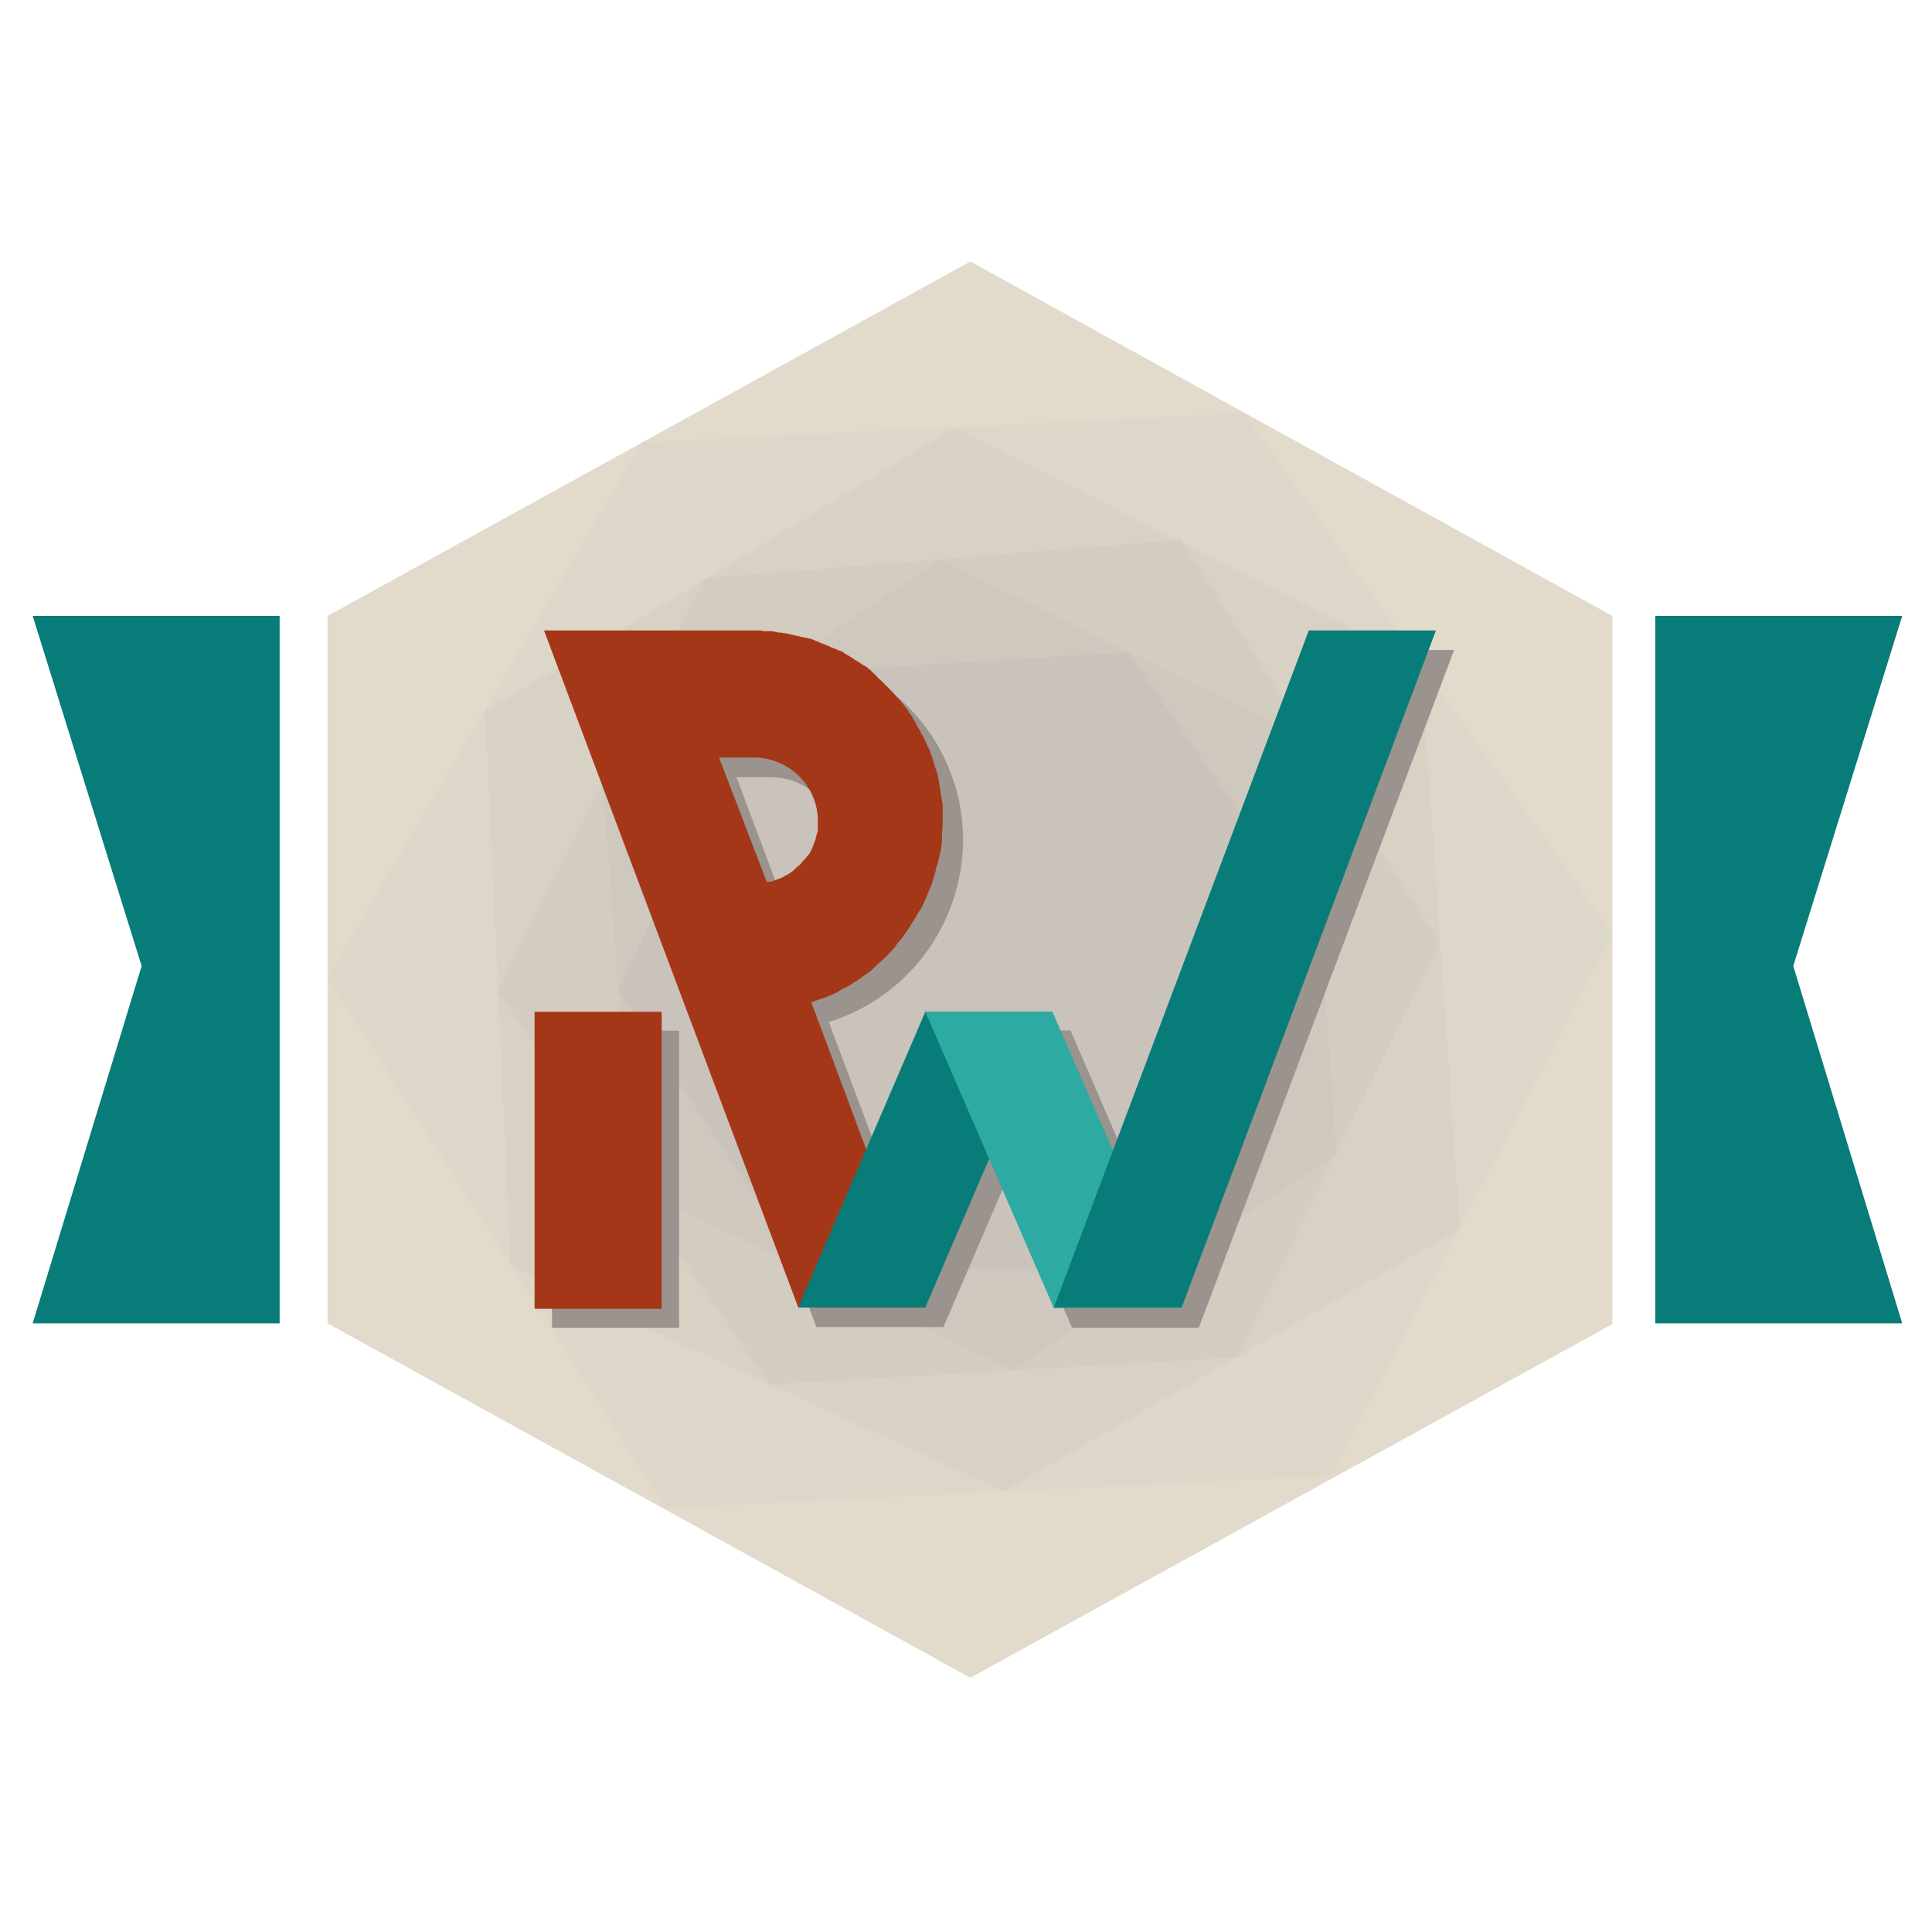
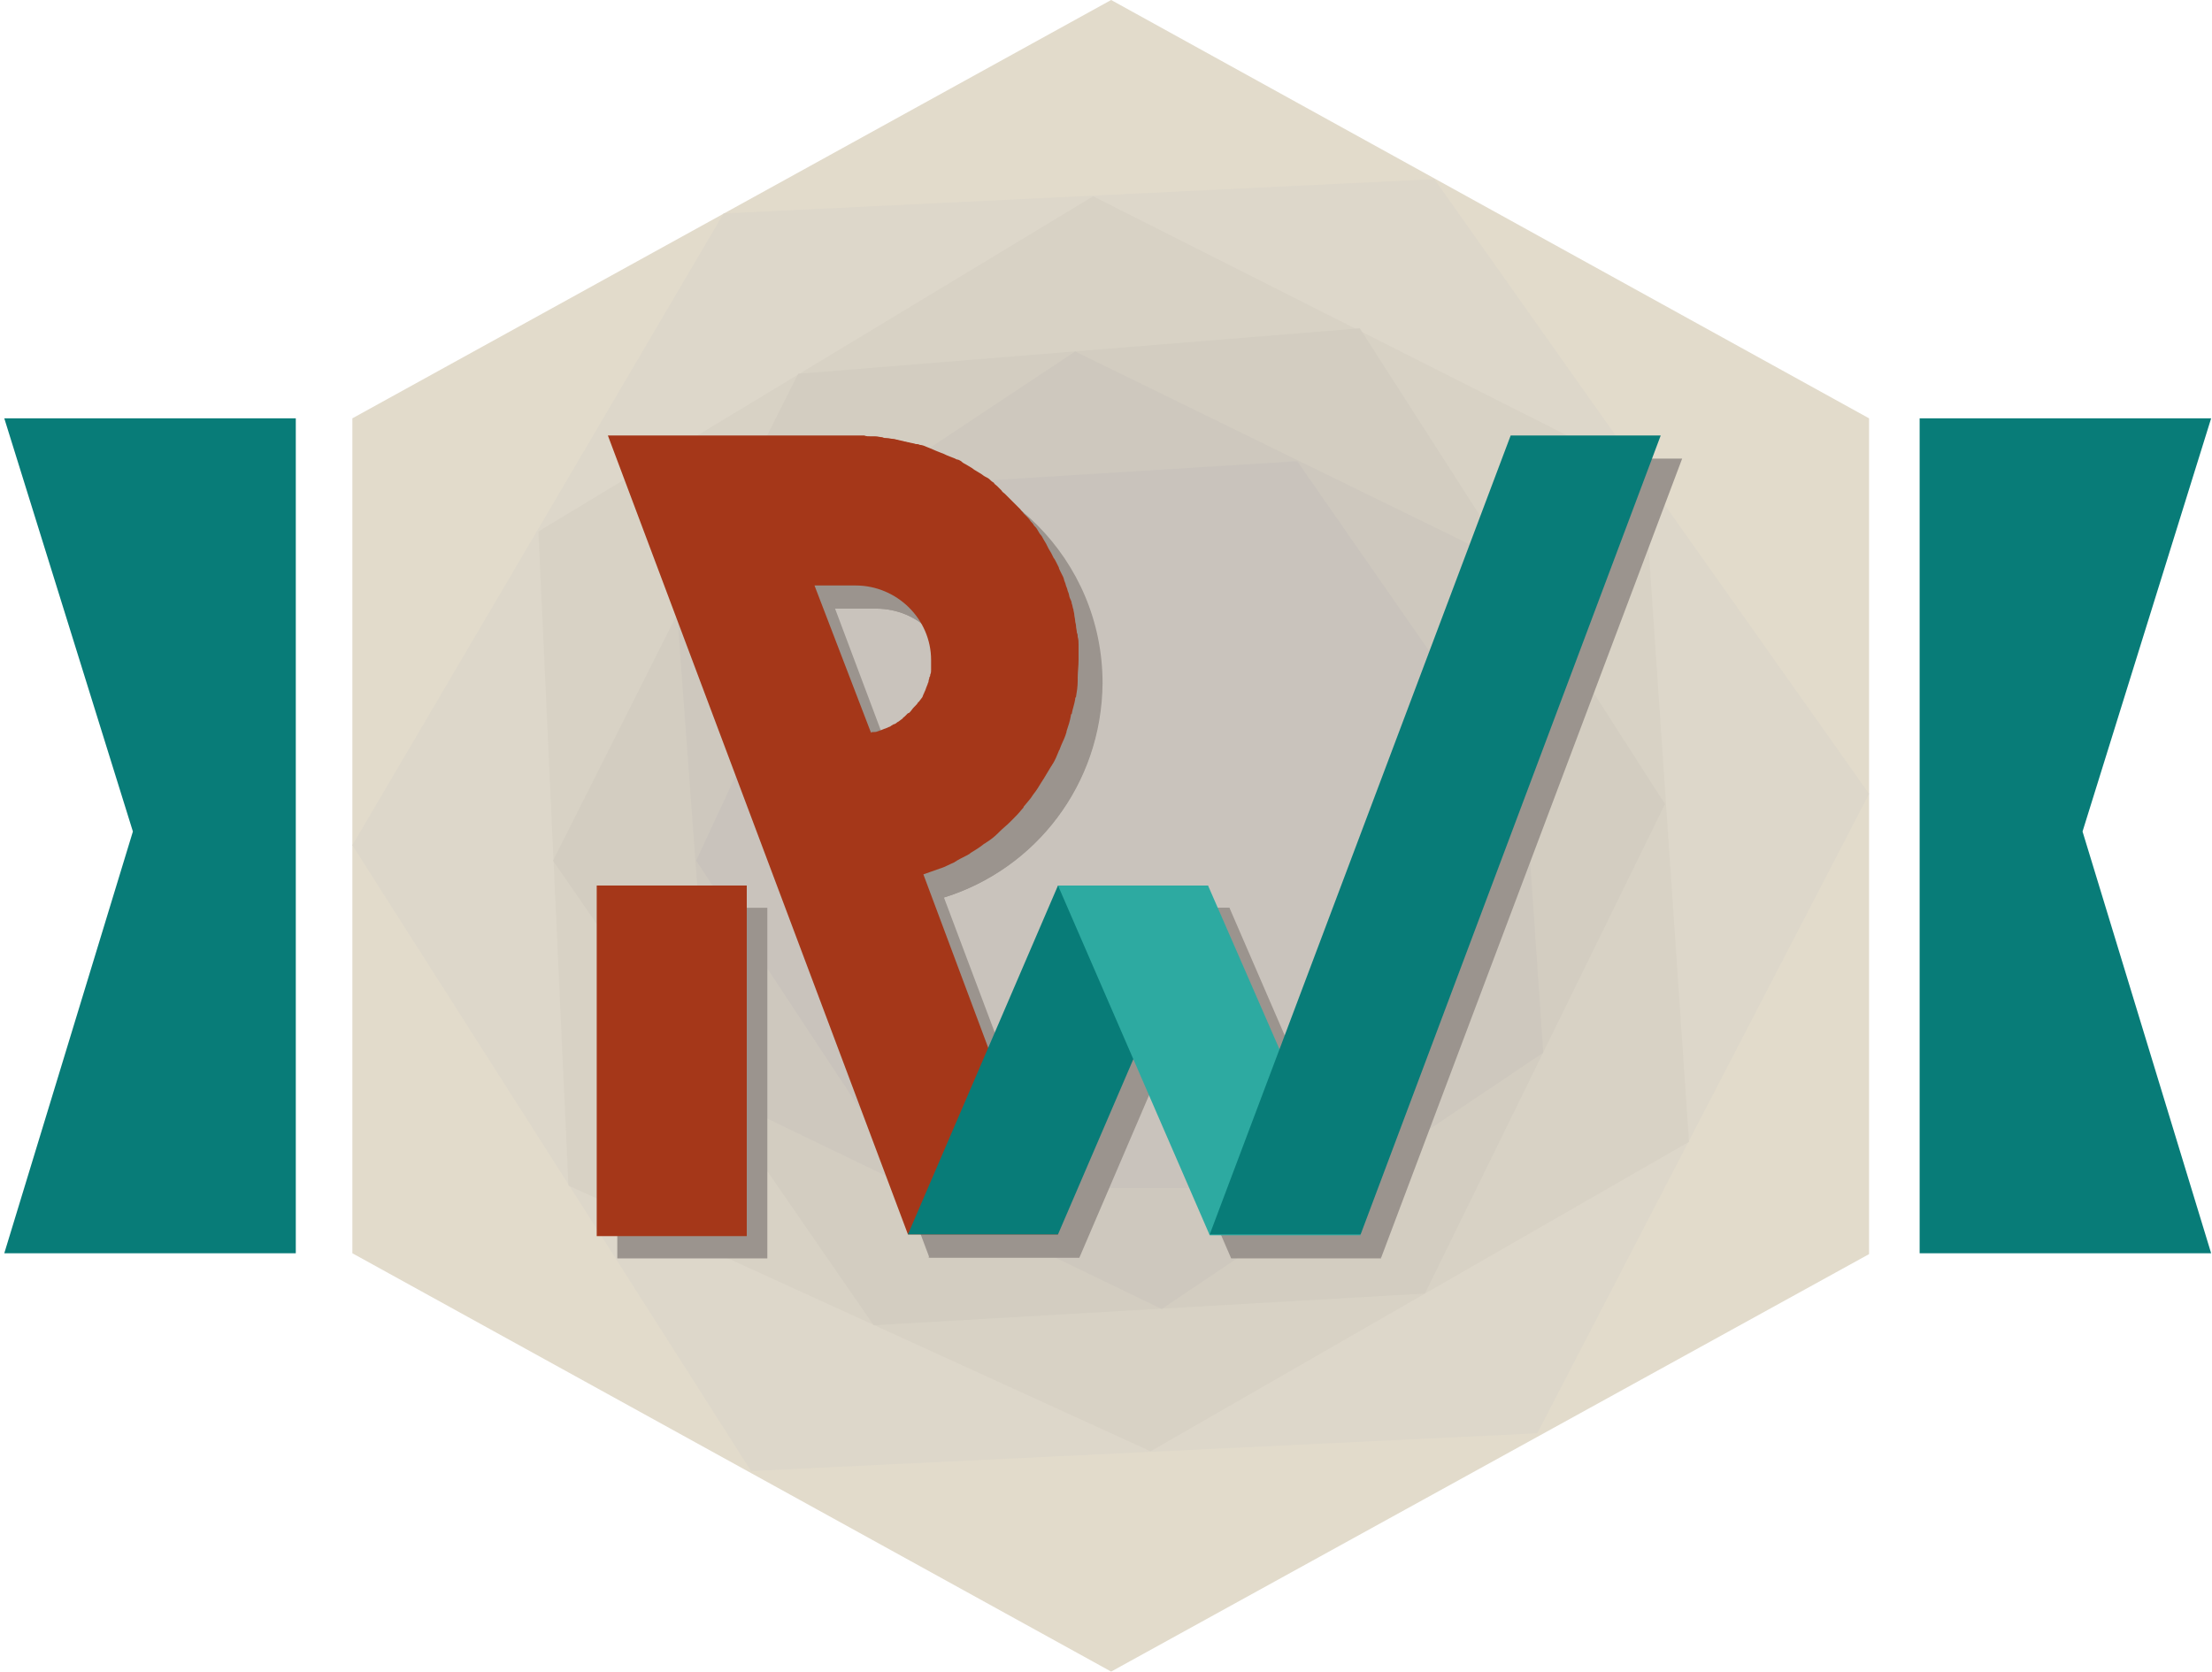
- <svg xmlns="http://www.w3.org/2000/svg" width="266px" height="266px" viewBox="0 0 266 266" version="1.1">
+ <svg xmlns="http://www.w3.org/2000/svg" width="258px" height="195px" viewBox="0 0 258 195" version="1.1">
  <g id="Page-1" stroke="none" stroke-width="1" fill="none" fill-rule="evenodd">
-     <g id="big_logo" transform="translate(4, 36)">
+     <g id="big_logo">
      <polygon id="Shape" fill="#087C78" points="34.5 48.8 0.5 48.8 15.5 97 0.5 146.2 34.5 146.2" />
      <polygon id="Shape" fill="#087C78" points="223.9 48.8 257.9 48.8 242.9 97 257.9 146.2 223.9 146.2 223.9 48.8" />
      <polygon id="Shape" fill="#E2DBCB" fill-rule="nonzero" points="129.6 195 41.1 146.2 41.1 48.8 129.6 0 218 48.8 218 146.3" />
      <polygon id="Shape" fill="#DDD7CA" fill-rule="nonzero" points="87.6 171.6 41.1 98.6 84.4 24.9 167.3 20.9 218 92.6 179.3 167.2" />
      <polygon id="Shape" fill="#D8D2C5" fill-rule="nonzero" points="66.3 138.3 62.8 62 127.5 22.9 191.7 55.3 197 133.2 134.2 169.3" />
      <polygon id="Shape" fill="#D3CDC1" fill-rule="nonzero" points="64.5 100.4 93.1 43.6 158.6 38.3 194.2 93.8 166.2 150.9 101.9 154.6" />
      <polygon id="Shape" fill="#CEC8BE" fill-rule="nonzero" points="79 71.8 125.4 41 176.1 65.8 180 122.8 135.5 152.7 83.1 127.4" />
      <polygon id="Shape" fill="#C9C3BC" fill-rule="nonzero" points="101.4 56.9 151.3 53.8 178 92.2 156.6 138.6 106.4 138.6 81.2 100.4" />
      <g id="Page-1_2_" transform="translate(72, 53)">
        <g id="Logo_2_">
          <g id="RW_2_">
            <path d="M38.1,51.7 L53.9,93.7 L36.4,93.7 L1.4,0.5 L14.5,0.5 L30.6,0.5 C45,0.7 56.6,12.3 56.6,26.7 C56.5,38.5 48.8,48.4 38.1,51.7 Z" id="Combined-Shape_12_-path" fill="#9B948E" />
            <path d="M31.9,35.3 C35.9,34.5 39,31 39,26.7 C39,21.9 35.1,18 30.2,18 L25.4,18 L31.9,35.3 Z" id="Combined-Shape_12_" fill="#C9C3BC" fill-rule="nonzero" />
            <path d="M30.2,0.5 C44.7,0.5 56.5,12.2 56.5,26.7 C56.5,41.2 44.7,52.9 30.2,52.9 L30.2,35.4 C35,35.4 39,31.5 39,26.7 C39,21.9 35.1,18 30.2,18 L30.2,0.5 Z" id="Combined-Shape_12_-path" fill="#9B948E" />
            <polygon id="Rectangle-Copy-2_16_" fill="#9B948E" fill-rule="nonzero" points="71.4 52.9 53.9 52.9 36.3 93.7 53.9 93.7" />
            <polygon id="Rectangle-Copy-4_16_" fill="#9B948E" fill-rule="nonzero" points="53.9 52.9 71.4 52.9 89.1 93.8 71.6 93.8" />
            <polygon id="Rectangle-Copy-3_16_" fill="#9B948E" fill-rule="nonzero" points="124.2 0.5 106.6 0.5 71.6 93.7 89.1 93.7" />
            <rect id="Rectangle_16_" fill="#9B948E" fill-rule="nonzero" x="0" y="52.9" width="17.5" height="40.9" />
          </g>
        </g>
      </g>
      <g id="Page-1" transform="translate(69, 50)" fill-rule="nonzero">
        <g id="Logo">
          <g id="RW">
            <path d="M38.7,52 C39.3,51.8 39.8,51.6 40.4,51.4 C40.5,51.4 40.6,51.3 40.7,51.3 C41.3,51.1 41.8,50.8 42.3,50.6 C42.4,50.5 42.5,50.5 42.6,50.4 C43.1,50.1 43.6,49.9 44.1,49.6 C44.1,49.6 44.2,49.5 44.2,49.5 C44.7,49.2 45.2,48.9 45.7,48.5 C45.8,48.4 45.9,48.4 46,48.3 C46.5,48 47,47.6 47.4,47.2 C47.5,47.1 47.5,47.1 47.6,47 C48,46.6 48.4,46.3 48.8,45.9 C48.9,45.8 48.9,45.8 49,45.7 C49.4,45.3 49.8,44.9 50.2,44.4 C50.3,44.3 50.4,44.2 50.4,44.1 C50.8,43.6 51.2,43.2 51.5,42.7 C51.5,42.7 51.5,42.7 51.5,42.7 C51.9,42.2 52.2,41.7 52.5,41.2 C52.6,41.1 52.6,41 52.7,40.9 C53,40.4 53.3,39.9 53.6,39.4 C53.7,39.3 53.7,39.2 53.8,39.1 C54.1,38.6 54.3,38.1 54.5,37.6 C54.5,37.5 54.6,37.5 54.6,37.4 C54.8,36.8 55.1,36.3 55.3,35.7 C55.3,35.6 55.4,35.5 55.4,35.3 C55.6,34.7 55.8,34.1 55.9,33.5 C55.9,33.4 55.9,33.3 56,33.3 C56.1,32.7 56.3,32.2 56.4,31.6 C56.4,31.5 56.4,31.4 56.5,31.3 C56.6,30.7 56.7,30.1 56.7,29.4 C56.7,29.3 56.7,29.1 56.7,29 C56.7,28.4 56.8,27.7 56.8,27 C56.8,26.5 56.8,26.1 56.8,25.7 C56.8,25.5 56.8,25.4 56.8,25.2 C56.8,24.9 56.8,24.6 56.7,24.3 C56.7,24.1 56.7,24 56.6,23.8 C56.6,23.5 56.5,23.3 56.5,23 C56.5,22.8 56.4,22.6 56.4,22.4 C56.4,22.2 56.3,21.9 56.3,21.7 C56.3,21.5 56.2,21.3 56.2,21.1 C56.1,20.9 56.1,20.6 56,20.4 C56,20.2 55.9,20 55.8,19.8 C55.7,19.6 55.7,19.3 55.6,19.1 C55.5,18.9 55.5,18.7 55.4,18.5 C55.3,18.3 55.3,18.1 55.2,17.9 C55.1,17.7 55.1,17.5 55,17.3 C54.9,17.1 54.8,16.9 54.7,16.7 C54.6,16.5 54.5,16.3 54.5,16.2 C54.4,16 54.3,15.8 54.2,15.6 C54.1,15.4 54,15.2 53.9,15.1 C53.8,14.9 53.7,14.7 53.6,14.5 C53.5,14.3 53.4,14.2 53.3,14 C53.2,13.8 53.1,13.6 53,13.4 C52.9,13.2 52.8,13.1 52.7,12.9 C52.6,12.7 52.5,12.5 52.3,12.3 C52.2,12.1 52.1,12 52,11.8 C51.9,11.6 51.7,11.4 51.6,11.3 C51.5,11.1 51.4,11 51.2,10.8 C51.1,10.6 50.9,10.4 50.8,10.3 C50.7,10.2 50.5,10 50.4,9.9 C50.3,9.7 50.1,9.6 50,9.4 C49.9,9.3 49.7,9.1 49.6,9 C49.4,8.8 49.3,8.7 49.1,8.5 C49,8.4 48.8,8.2 48.7,8.1 C48.5,7.9 48.4,7.8 48.2,7.6 C48.1,7.5 47.9,7.4 47.8,7.2 C47.6,7 47.5,6.9 47.3,6.7 C47.2,6.6 47,6.5 46.9,6.3 C46.7,6.2 46.5,6 46.4,5.9 C46.3,5.8 46.1,5.7 45.9,5.6 C45.7,5.5 45.5,5.3 45.3,5.2 C45.1,5.1 45,5 44.8,4.9 C44.6,4.8 44.4,4.6 44.2,4.5 C44,4.4 43.9,4.3 43.7,4.2 C43.5,4.1 43.3,4 43.1,3.8 C42.9,3.7 42.8,3.6 42.6,3.6 C42.4,3.5 42.2,3.4 41.9,3.3 C41.7,3.2 41.6,3.2 41.4,3.1 C41.2,3 41,2.9 40.7,2.8 C40.5,2.7 40.4,2.7 40.2,2.6 C40,2.5 39.7,2.4 39.5,2.3 C39.3,2.2 39.2,2.2 39,2.1 C38.8,2 38.5,1.9 38.3,1.9 C38.1,1.8 38,1.8 37.8,1.8 C37.6,1.7 37.3,1.7 37,1.6 C36.8,1.6 36.7,1.5 36.5,1.5 C36.2,1.4 36,1.4 35.7,1.3 C35.5,1.3 35.4,1.2 35.2,1.2 C34.9,1.2 34.7,1.1 34.4,1.1 C34.2,1.1 34.1,1.1 33.9,1 C33.6,1 33.4,0.9 33.1,0.9 C32.9,0.9 32.8,0.9 32.6,0.9 C32.3,0.9 32,0.9 31.8,0.8 C31.6,0.8 31.5,0.8 31.3,0.8 C31.1,0.8 30.8,0.8 30.6,0.8 L15,0.8 L1.9,0.8 L36.9,94 L54.4,94 L38.7,52 C38.7,52.1 38.7,52 38.7,52 Z M30.8,18.3 C35.6,18.3 39.6,22.2 39.6,27 C39.6,27.3 39.6,27.6 39.6,27.8 C39.6,27.9 39.6,28 39.6,28.1 C39.6,28.3 39.6,28.5 39.5,28.7 C39.5,28.8 39.5,28.9 39.4,29 C39.4,29.2 39.3,29.3 39.3,29.5 C39.3,29.6 39.2,29.7 39.2,29.8 C39.1,30 39.1,30.1 39,30.3 C39,30.4 38.9,30.5 38.9,30.6 C38.8,30.7 38.8,30.9 38.7,31 C38.7,31.1 38.6,31.2 38.6,31.3 C38.5,31.4 38.4,31.6 38.3,31.7 C38.2,31.8 38.2,31.9 38.1,31.9 C38,32.1 37.9,32.2 37.7,32.4 C37.7,32.4 37.6,32.5 37.6,32.5 C37.4,32.7 37.3,32.9 37.1,33.1 C37,33.2 37,33.2 36.9,33.2 C36.8,33.3 36.6,33.5 36.5,33.6 C36.4,33.7 36.3,33.7 36.3,33.8 C36.2,33.9 36,34 35.9,34.1 C35.8,34.2 35.7,34.2 35.6,34.3 C35.5,34.4 35.3,34.5 35.2,34.5 C35.1,34.6 35,34.6 34.9,34.7 C34.8,34.8 34.6,34.8 34.5,34.9 C34.4,34.9 34.3,35 34.2,35 C34,35.1 33.9,35.1 33.7,35.2 C33.6,35.2 33.5,35.3 33.4,35.3 C33.2,35.4 33,35.4 32.8,35.4 C32.7,35.4 32.6,35.4 32.6,35.5 C32.6,35.5 32.6,35.5 32.6,35.5 L26,18.3 L30.8,18.3 Z" id="Shape" fill="#A53719" />
            <polygon id="Rectangle-Copy-2_14_" fill="#087C78" points="71.9 53.3 54.4 53.3 36.9 94 54.4 94" />
            <polygon id="Rectangle-Copy-4_14_" fill="#2DAAA1" points="54.4 53.3 71.9 53.3 89.7 94.1 72.1 94.1" />
            <polygon id="Rectangle-Copy-3_14_" fill="#087C78" points="124.7 0.8 107.2 0.8 72.1 94 89.7 94" />
            <rect id="Rectangle_14_" fill="#A53719" x="0.6" y="53.3" width="17.5" height="40.9" />
          </g>
        </g>
      </g>
    </g>
  </g>
</svg>
